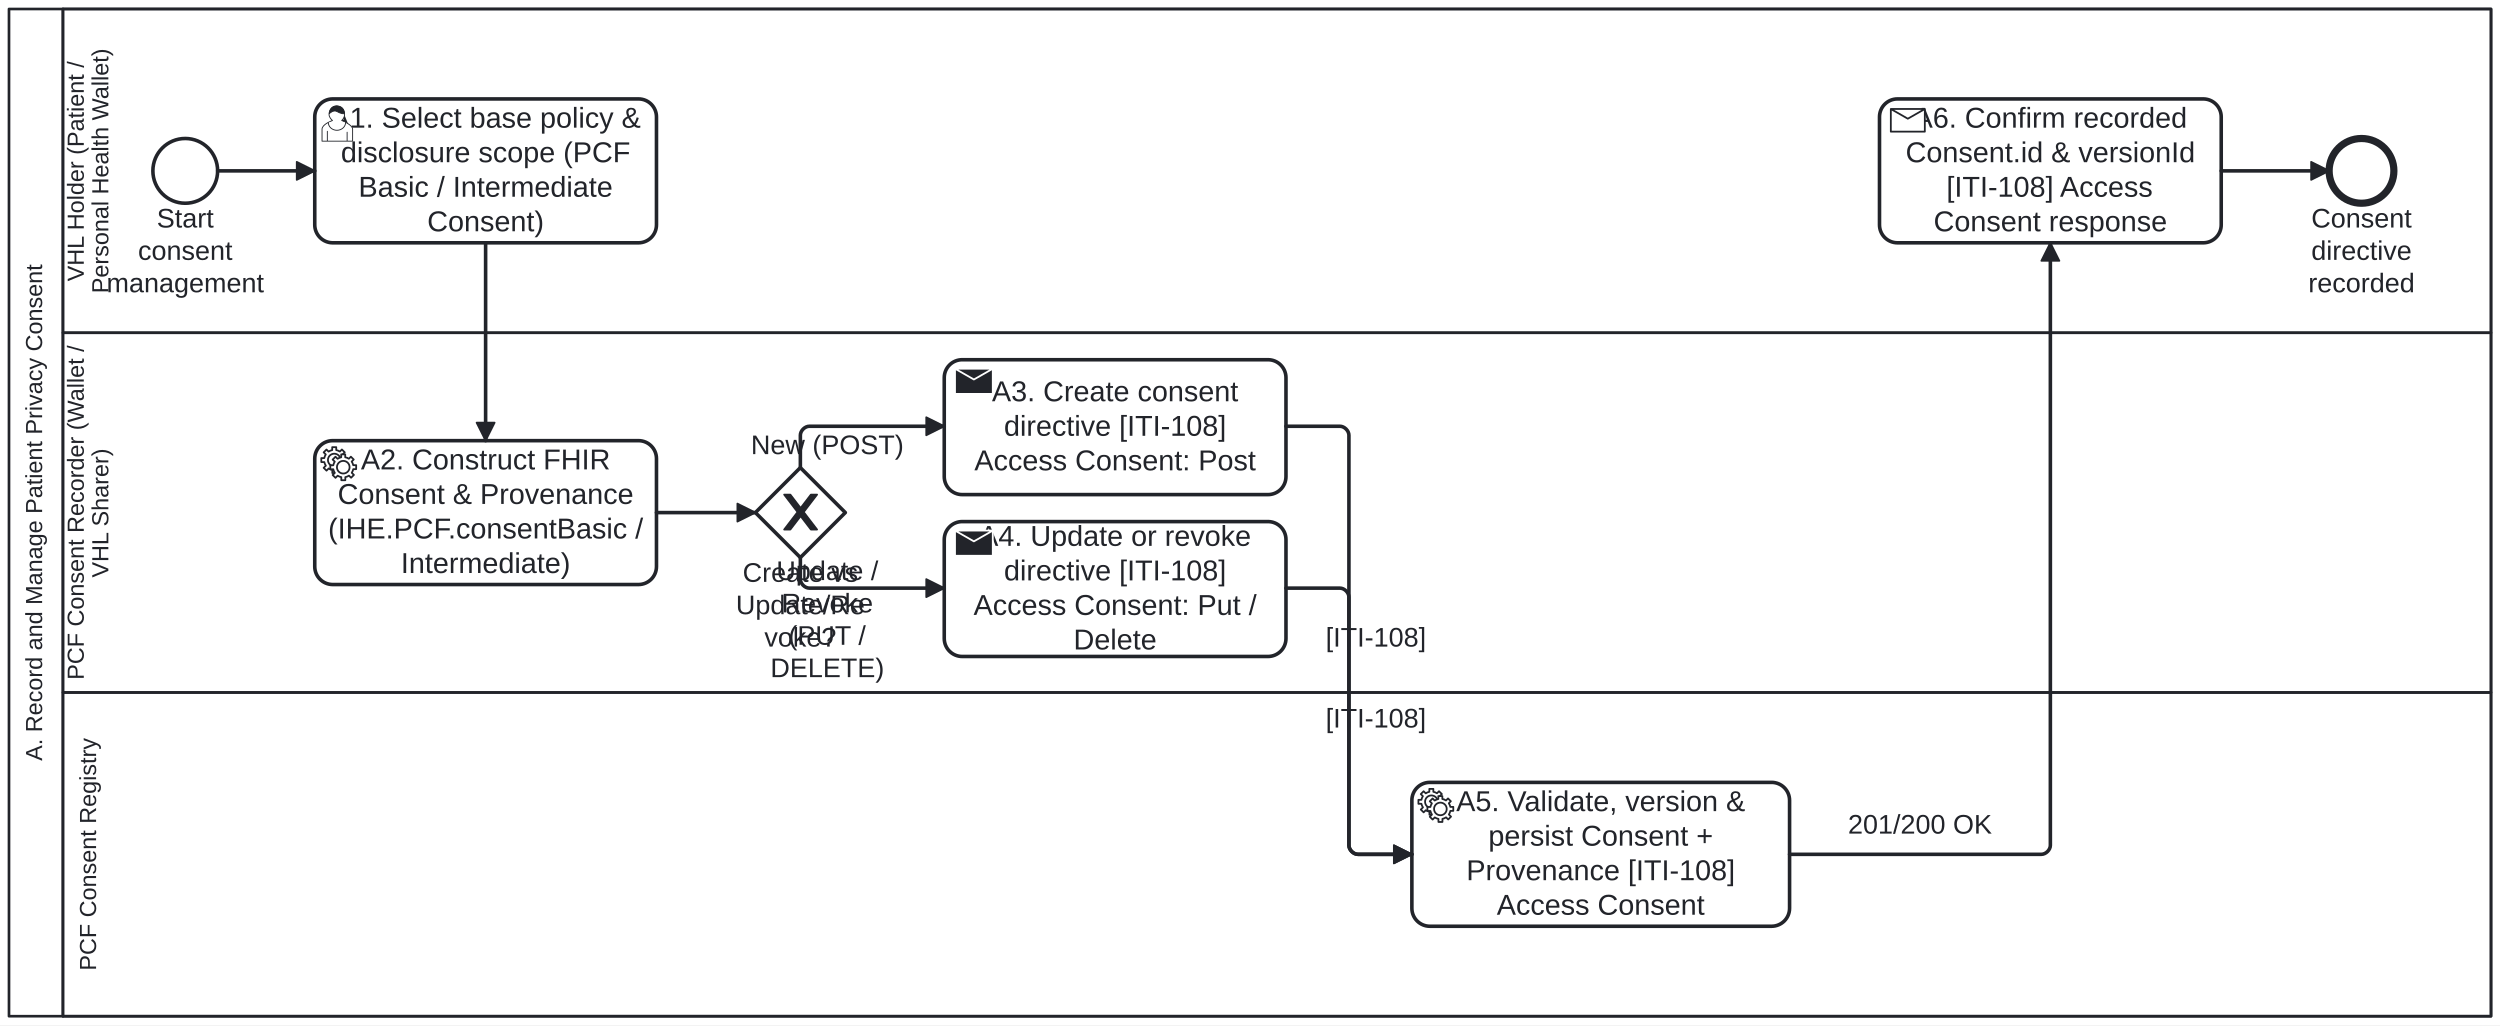
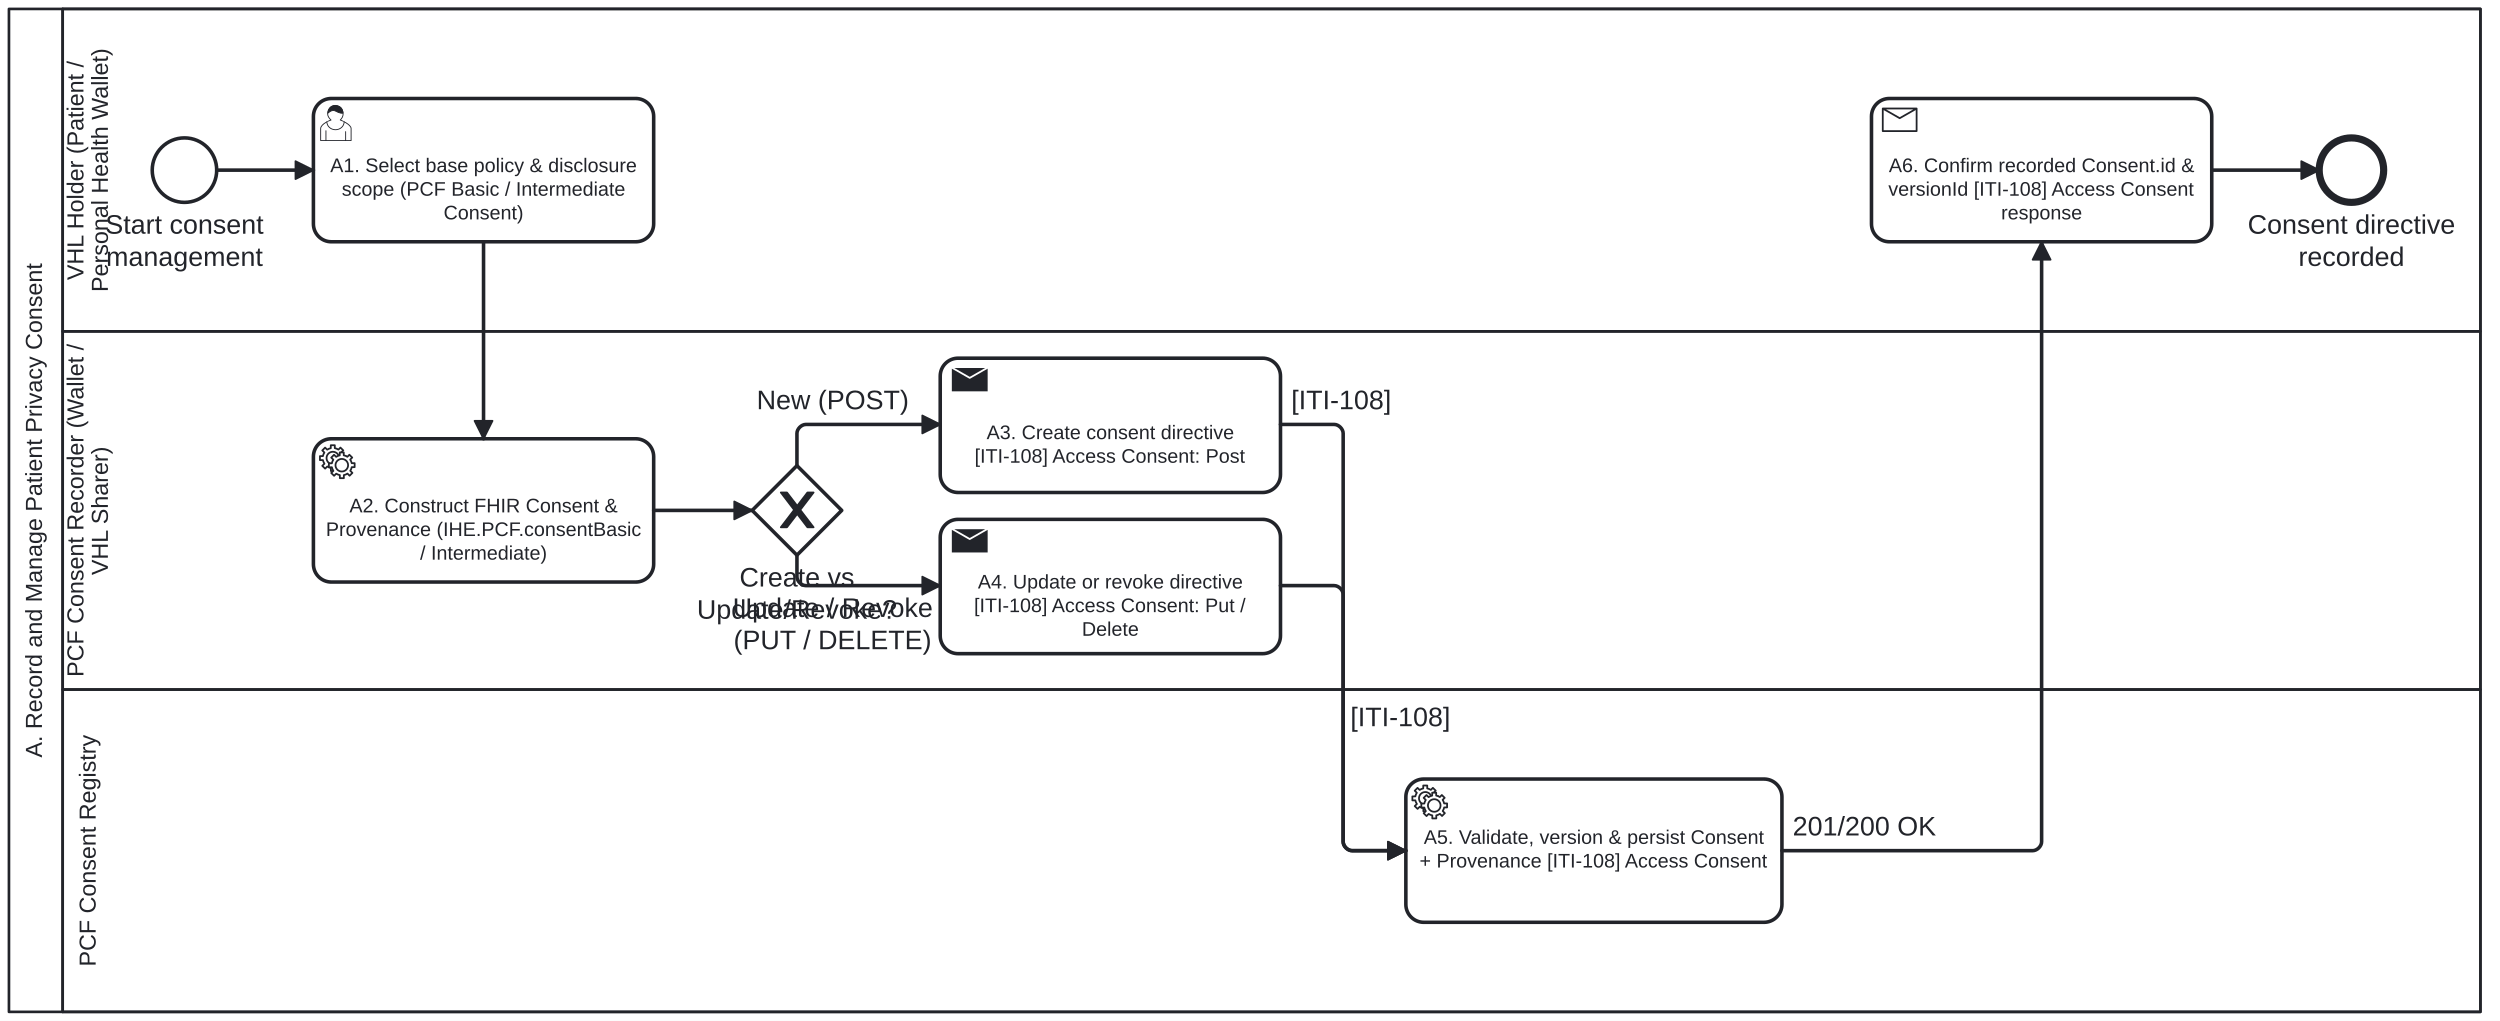
- <svg xmlns="http://www.w3.org/2000/svg" width="100%" style="max-width:100%;height:auto" viewBox="115 75 1390 570" version="1.1">
-   <rect x="115" y="75" width="1390" height="570" fill="#ffffff" />
+ <svg xmlns="http://www.w3.org/2000/svg" width="100%" style="max-width:100%;height:auto" viewBox="115 75 1395.953 570" version="1.1">
+   <rect x="115" y="75" width="1395.953" height="570" fill="#ffffff" />
  <g class="djs-group">
    <g class="djs-element djs-shape" data-element-id="PHW.A.Participant" style="display: block;" transform="matrix(1 0 0 1 120 80)">
      <g class="djs-visual">
        <rect x="0" y="0" width="1380" height="560" rx="0" ry="0" style="stroke-linecap: round; stroke-linejoin: round; stroke: rgb(34, 36, 42); stroke-width: 1.5px; fill: white; fill-opacity: 0.95;" />
        <path style="fill: none; stroke-linecap: round; stroke-linejoin: round; stroke: rgb(34, 36, 42); stroke-width: 1.5px;" d="M30,0L30,560" />
        <text lineHeight="1.05" class="djs-label" transform="matrix(-1.83697e-16 -1 1 -1.83697e-16 0 560)" style="font-family: Arial, sans-serif; font-size: 13px; font-weight: normal; fill: rgb(34, 36, 42);">
          <tspan x="141.98" y="18.413">A. Record and Manage Patient Privacy Consent</tspan>
        </text>
      </g>
      <rect class="djs-hit djs-hit-all" x="0" y="0" width="1380" height="560" style="fill: none; stroke-opacity: 0; stroke: white; stroke-width: 15px;" />
    </g>
    <g class="djs-children">
      <g class="djs-group">
        <g class="djs-element djs-shape" data-element-id="PHW.Lane.ConsentRegistry" style="display: block;" transform="matrix(1 0 0 1 150 460)">
          <g class="djs-visual">
            <rect x="0" y="0" width="1350" height="180" rx="0" ry="0" style="stroke-linecap: round; stroke-linejoin: round; stroke: rgb(34, 36, 42); stroke-width: 1.5px; fill: white; fill-opacity: 0.25;" />
            <text lineHeight="1.05" class="djs-label" transform="matrix(-1.83697e-16 -1 1 -1.83697e-16 0 180)" style="font-family: Arial, sans-serif; font-size: 13px; font-weight: normal; fill: rgb(34, 36, 42);">
              <tspan x="25.34" y="18.413">PCF Consent Registry</tspan>
            </text>
          </g>
          <rect class="djs-hit djs-hit-all" x="0" y="0" width="1350" height="180" style="fill: none; stroke-opacity: 0; stroke: white; stroke-width: 15px;" />
        </g>
      </g>
      <g class="djs-group">
        <g class="djs-element djs-shape" data-element-id="PHW.Lane.ConsentRecorder" style="display: block;" transform="matrix(1 0 0 1 150 260)">
          <g class="djs-visual">
            <rect x="0" y="0" width="1350" height="200" rx="0" ry="0" style="stroke-linecap: round; stroke-linejoin: round; stroke: rgb(34, 36, 42); stroke-width: 1.5px; fill: white; fill-opacity: 0.25;" />
            <text lineHeight="1.05" class="djs-label" transform="matrix(-1.83697e-16 -1 1 -1.83697e-16 0 200)" style="font-family: Arial, sans-serif; font-size: 13px; font-weight: normal; fill: rgb(34, 36, 42);">
-               <tspan x="7.045" y="11.588">PCF Consent Recorder (Wallet / </tspan>
+               <tspan x="7.045" y="11.588">PCF Consent Recorder (Wallet /</tspan>
              <tspan x="63.875" y="25.238">VHL Sharer)</tspan>
            </text>
          </g>
          <rect class="djs-hit djs-hit-all" x="0" y="0" width="1350" height="200" style="fill: none; stroke-opacity: 0; stroke: white; stroke-width: 15px;" />
        </g>
      </g>
      <g class="djs-group">
        <g class="djs-element djs-shape" data-element-id="PHW.Lane.Holder" style="display: block;" transform="matrix(1 0 0 1 150 80)">
          <g class="djs-visual">
            <rect x="0" y="0" width="1350" height="180" rx="0" ry="0" style="stroke-linecap: round; stroke-linejoin: round; stroke: rgb(34, 36, 42); stroke-width: 1.5px; fill: white; fill-opacity: 0.25;" />
            <text lineHeight="1.05" class="djs-label" transform="matrix(-1.83697e-16 -1 1 -1.83697e-16 0 180)" style="font-family: Arial, sans-serif; font-size: 13px; font-weight: normal; fill: rgb(34, 36, 42);">
-               <tspan x="28.583" y="11.588">VHL Holder (Patient / </tspan>
+               <tspan x="28.583" y="11.588">VHL Holder (Patient /</tspan>
              <tspan x="21.963" y="25.238">Personal Health Wallet)</tspan>
            </text>
          </g>
          <rect class="djs-hit djs-hit-all" x="0" y="0" width="1350" height="180" style="fill: none; stroke-opacity: 0; stroke: white; stroke-width: 15px;" />
        </g>
      </g>
      <g class="djs-group">
        <g class="djs-element djs-shape" data-element-id="PHW.A.Start" style="display: block;" transform="matrix(1 0 0 1 200 152)">
          <g class="djs-visual">
            <circle cx="18" cy="18" r="18" style="stroke-linecap: round; stroke-linejoin: round; stroke: rgb(34, 36, 42); stroke-width: 2px; fill: white; fill-opacity: 0.95;" />
          </g>
          <rect class="djs-hit djs-hit-all" x="0" y="0" width="36" height="36" style="fill: none; stroke-opacity: 0; stroke: white; stroke-width: 15px;" />
        </g>
      </g>
      <g class="djs-group">
-         <g class="djs-element djs-shape" data-element-id="PHW.A.Start_label" style="display: block;" transform="matrix(1 0 0 1 174 188)">
-           <g class="djs-visual">
-             <text lineHeight="1.2" class="djs-label" style="font-family: Arial, sans-serif; font-size: 15px; font-weight: normal; fill: rgb(34, 36, 42);">
-               <tspan x="28.161" y="13.5">Start </tspan>
-               <tspan x="17.732" y="31.5">consent </tspan>
-               <tspan x="0.223" y="49.5">management</tspan>
-             </text>
-           </g>
-           <rect class="djs-hit djs-hit-all" x="0" y="0" width="88" height="54" style="fill: none; stroke-opacity: 0; stroke: white; stroke-width: 15px;" />
+         <g class="djs-element djs-shape" data-element-id="PHW.A.Start_label" style="display: block;" transform="matrix(1 0 0 1 153.8047 192)">
+           <g class="djs-visual">
+             <text lineHeight="1.2" class="djs-label" style="font-family: Arial, sans-serif; font-size: 15px; font-weight: normal; fill: rgb(34, 36, 42);">
+               <tspan x="20.005" y="13.5">Start consent</tspan>
+               <tspan x="20.418" y="31.5">management</tspan>
+             </text>
+           </g>
+           <rect class="djs-hit djs-hit-all" x="0" y="0" width="128.391" height="36" style="fill: none; stroke-opacity: 0; stroke: white; stroke-width: 15px;" />
        </g>
      </g>
      <g class="djs-group">
        <g class="djs-element djs-shape" data-element-id="PHW.A.1" style="display: block;" transform="matrix(1 0 0 1 290 130)">
          <g class="djs-visual">
            <rect x="0" y="0" width="190" height="80" rx="10" ry="10" style="stroke-linecap: round; stroke-linejoin: round; stroke: rgb(34, 36, 42); stroke-width: 2px; fill: white; fill-opacity: 0.95;" />
-             <text lineHeight="1.2" class="djs-label" style="font-family: Arial, sans-serif; font-size: 16px; font-weight: normal; fill: rgb(34, 36, 42);">
-               <tspan x="8.73" y="16">A1. Select base policy &amp;</tspan>
-               <tspan x="14.527" y="35.2">disclosure scope (PCF </tspan>
-               <tspan x="24.301" y="54.4">Basic / Intermediate </tspan>
-               <tspan x="62.539" y="73.6">Consent)</tspan>
+             <text lineHeight="1.2" class="djs-label" transform="translate(0 31.2)" style="font-family: Arial, sans-serif; font-size: 11px; font-weight: normal; fill: rgb(34, 36, 42);">
+               <tspan x="9.401" y="9.9">A1. Select base policy &amp; disclosure</tspan>
+               <tspan x="15.83" y="23.1">scope (PCF Basic / Intermediate</tspan>
+               <tspan x="72.683" y="36.3">Consent)</tspan>
            </text>
            <path d="m 15,12 c 0.909,-0.845 1.594,-2.049 1.594,-3.385 0,-2.554 -1.805,-4.622 -4.357,-4.622 -2.552,0 -4.288,2.068 -4.288,4.622 0,1.348 0.974,2.562 1.896,3.405 -0.529,0.187 -5.669,2.097 -5.794,4.756 v 6.718 h 17 v -6.718 c 0,-2.298 -5.528,-4.595 -6.051,-4.776 zm -8,6 l 0,5.5 m 11,0 l 0,-5" style="fill: white; stroke-linecap: round; stroke-linejoin: round; stroke: rgb(34, 36, 42); stroke-width: 0.5px;" />
            <path d="m 15,12 m 2.162,1.009 c 0,2.447 -2.158,4.431 -4.821,4.431 -2.665,0 -4.822,-1.981 -4.822,-4.431 " style="fill: white; stroke-linecap: round; stroke-linejoin: round; stroke: rgb(34, 36, 42); stroke-width: 0.5px;" />
            <path d="m 15,12 m -6.9,-3.80 c 0,0 2.251,-2.358 4.274,-1.177 2.024,1.181 4.221,1.537 4.124,0.965 -0.098,-0.57 -0.117,-3.791 -4.191,-4.136 -3.575,0.001 -4.208,3.367 -4.207,4.348 z" style="fill: rgb(34, 36, 42); stroke-linecap: round; stroke-linejoin: round; stroke: rgb(34, 36, 42); stroke-width: 0.5px;" />
          </g>
          <rect class="djs-hit djs-hit-all" x="0" y="0" width="190" height="80" style="fill: none; stroke-opacity: 0; stroke: white; stroke-width: 15px;" />
        </g>
      </g>
      <g class="djs-group">
        <g class="djs-element djs-shape" data-element-id="PHW.A.2" style="display: block;" transform="matrix(1 0 0 1 290 320)">
          <g class="djs-visual">
            <rect x="0" y="0" width="190" height="80" rx="10" ry="10" style="stroke-linecap: round; stroke-linejoin: round; stroke: rgb(34, 36, 42); stroke-width: 2px; fill: white; fill-opacity: 0.95;" />
-             <text lineHeight="1.2" class="djs-label" style="font-family: Arial, sans-serif; font-size: 16px; font-weight: normal; fill: rgb(34, 36, 42);">
-               <tspan x="25.648" y="16">A2. Construct FHIR </tspan>
-               <tspan x="12.727" y="35.2">Consent &amp; Provenance </tspan>
-               <tspan x="7.414" y="54.4">(IHE.PCF.consentBasic /</tspan>
-               <tspan x="47.867" y="73.6">Intermediate)</tspan>
+             <text lineHeight="1.2" class="djs-label" transform="translate(0 31.2)" style="font-family: Arial, sans-serif; font-size: 11px; font-weight: normal; fill: rgb(34, 36, 42);">
+               <tspan x="20.111" y="9.9">A2. Construct FHIR Consent &amp;</tspan>
+               <tspan x="6.96" y="23.1">Provenance (IHE.PCF.consentBasic</tspan>
+               <tspan x="59.54" y="36.3">/ Intermediate)</tspan>
            </text>
            <circle cx="5" cy="5" r="5" transform="translate(6, 6)" style="stroke-linecap: round; stroke-linejoin: round; stroke: none; stroke-width: 2px; fill: white;" />
            <path d="m 12,18 v -1.713 c 0.352,-0.07 0.704,-0.178 1.048,-0.321 0.344,-0.145 0.666,-0.321 0.966,-0.521 l 1.194,1.18 1.567,-1.577 -1.195,-1.18 c 0.403,-0.614 0.683,-1.299 0.825,-2.018 l 1.622,-0.01 v -2.22 l -1.637,0.01 c -0.073,-0.352 -0.178,-0.7 -0.324,-1.044 -0.145,-0.344 -0.321,-0.664 -0.523,-0.962 l 1.131,-1.136 -1.583,-1.563 -1.13,1.136 c -0.614,-0.401 -1.303,-0.681 -2.023,-0.822 l 0.009,-1.619 h -2.241 l 0.004,1.631 c -0.354,0.074 -0.705,0.18 -1.05,0.324 -0.344,0.144 -0.665,0.321 -0.964,0.52 l -1.17,-1.158 -1.567,1.579 1.168,1.157 c -0.403,0.613 -0.683,1.298 -0.825,2.017 l -1.659,0.003 v 2.222 l 1.672,-0.006 c 0.073,0.351 0.18,0.702 0.324,1.045 0.145,0.344 0.321,0.664 0.523,0.961 l -1.199,1.197 1.584,1.56 1.196,-1.193 c 0.614,0.403 1.303,0.682 2.023,0.823 l 7.19e-4,1.699 h 2.227 z m 0.221,-3.996 c -1.789,0.75 -3.858,-0.093 -4.61,-1.874 -0.752,-1.783 0.091,-3.846 1.88,-4.596 1.788,-0.749 3.857,0.093 4.609,1.874 0.752,1.782 -0.091,3.846 -1.88,4.596 z" style="fill: white; stroke-linecap: round; stroke-linejoin: round; stroke: rgb(34, 36, 42); stroke-width: 1px;" />
            <circle cx="5" cy="5" r="5" transform="translate(11, 10)" style="stroke-linecap: round; stroke-linejoin: round; stroke: none; stroke-width: 2px; fill: white;" />
            <path d="m 17,22 v -1.713 c 0.352,-0.07 0.704,-0.178 1.048,-0.321 0.344,-0.145 0.666,-0.321 0.966,-0.521 l 1.194,1.18 1.567,-1.577 -1.195,-1.18 c 0.403,-0.614 0.683,-1.299 0.825,-2.018 l 1.622,-0.01 v -2.22 l -1.637,0.01 c -0.073,-0.352 -0.178,-0.7 -0.324,-1.044 -0.145,-0.344 -0.321,-0.664 -0.523,-0.962 l 1.131,-1.136 -1.583,-1.563 -1.13,1.136 c -0.614,-0.401 -1.303,-0.681 -2.023,-0.822 l 0.009,-1.619 h -2.241 l 0.004,1.631 c -0.354,0.074 -0.705,0.18 -1.05,0.324 -0.344,0.144 -0.665,0.321 -0.964,0.52 l -1.17,-1.158 -1.567,1.579 1.168,1.157 c -0.403,0.613 -0.683,1.298 -0.825,2.017 l -1.659,0.003 v 2.222 l 1.672,-0.006 c 0.073,0.351 0.18,0.702 0.324,1.045 0.145,0.344 0.321,0.664 0.523,0.961 l -1.199,1.197 1.584,1.56 1.196,-1.193 c 0.614,0.403 1.303,0.682 2.023,0.823 l 7.19e-4,1.699 h 2.227 z m 0.221,-3.996 c -1.789,0.75 -3.858,-0.093 -4.61,-1.874 -0.752,-1.783 0.091,-3.846 1.88,-4.596 1.788,-0.749 3.857,0.093 4.609,1.874 0.752,1.782 -0.091,3.846 -1.88,4.596 z" style="fill: white; stroke-linecap: round; stroke-linejoin: round; stroke: rgb(34, 36, 42); stroke-width: 1px;" />
          </g>
          <rect class="djs-hit djs-hit-all" x="0" y="0" width="190" height="80" style="fill: none; stroke-opacity: 0; stroke: white; stroke-width: 15px;" />
        </g>
      </g>
      <g class="djs-group">
        <g class="djs-element djs-shape" data-element-id="PHW.A.Gateway1" style="display: block;" transform="matrix(1 0 0 1 535 335)">
          <g class="djs-visual">
            <polygon points="25,0 50,25 25,50 0,25" style="stroke-linecap: round; stroke-linejoin: round; stroke: rgb(34, 36, 42); stroke-width: 2px; fill: white; fill-opacity: 0.95;" />
            <path d="m 16,15 7.429,9.714 -7.429,9.714 3.429,0 5.714,-7.464 5.714,7.464 3.429,0 -7.429,-9.714 7.429,-9.714 -3.429,0 -5.714,7.464 -5.714,-7.464 -3.429,0 z" style="fill: rgb(34, 36, 42); stroke-linecap: round; stroke-linejoin: round; stroke: rgb(34, 36, 42); stroke-width: 1px;" />
          </g>
          <rect class="djs-hit djs-hit-all" x="0" y="0" width="50" height="50" style="fill: none; stroke-opacity: 0; stroke: white; stroke-width: 15px;" />
        </g>
      </g>
      <g class="djs-group">
-         <g class="djs-element djs-shape" data-element-id="PHW.A.Gateway1_label" style="display: block;" transform="matrix(1 0 0 1 520 385)">
-           <g class="djs-visual">
-             <text lineHeight="1.2" class="djs-label" style="font-family: Arial, sans-serif; font-size: 15px; font-weight: normal; fill: rgb(34, 36, 42);">
-               <tspan x="7.905" y="13.5">Create vs </tspan>
-               <tspan x="4.144" y="31.5">Update/Re</tspan>
-               <tspan x="19.987" y="49.5">voke?</tspan>
-             </text>
-           </g>
-           <rect class="djs-hit djs-hit-all" x="0" y="0" width="80" height="54" style="fill: none; stroke-opacity: 0; stroke: white; stroke-width: 15px;" />
+         <g class="djs-element djs-shape" data-element-id="PHW.A.Gateway1_label" style="display: block;" transform="matrix(1 0 0 1 484.125 389)">
+           <g class="djs-visual">
+             <text lineHeight="1.2" class="djs-label" style="font-family: Arial, sans-serif; font-size: 15px; font-weight: normal; fill: rgb(34, 36, 42);">
+               <tspan x="43.78" y="13.5">Create vs</tspan>
+               <tspan x="20.006" y="31.5">Update/Revoke?</tspan>
+             </text>
+           </g>
+           <rect class="djs-hit djs-hit-all" x="0" y="0" width="151.75" height="36" style="fill: none; stroke-opacity: 0; stroke: white; stroke-width: 15px;" />
        </g>
      </g>
      <g class="djs-group">
        <g class="djs-element djs-shape" data-element-id="PHW.A.3" style="display: block;" transform="matrix(1 0 0 1 640 275)">
          <g class="djs-visual">
            <rect x="0" y="0" width="190" height="75" rx="10" ry="10" style="stroke-linecap: round; stroke-linejoin: round; stroke: rgb(34, 36, 42); stroke-width: 2px; fill: white; fill-opacity: 0.95;" />
-             <text lineHeight="1.2" class="djs-label" style="font-family: Arial, sans-serif; font-size: 16px; font-weight: normal; fill: rgb(34, 36, 42);">
-               <tspan x="26.516" y="23.1">A3. Create consent </tspan>
-               <tspan x="33.199" y="42.3">directive [ITI-108] </tspan>
-               <tspan x="16.742" y="61.5">Access Consent: Post</tspan>
+             <text lineHeight="1.2" class="djs-label" transform="translate(0 35.3)" style="font-family: Arial, sans-serif; font-size: 11px; font-weight: normal; fill: rgb(34, 36, 42);">
+               <tspan x="25.909" y="9.9">A3. Create consent directive</tspan>
+               <tspan x="19.19" y="23.1">[ITI-108] Access Consent: Post</tspan>
            </text>
            <path d="m 5.985,4.998 l 0,14 l 21,0 l 0,-14 z l 10.5,6 l 10.5,-6" style="fill: rgb(34, 36, 42); stroke-linecap: round; stroke-linejoin: round; stroke: white; stroke-width: 1px;" />
          </g>
          <rect class="djs-hit djs-hit-all" x="0" y="0" width="190" height="75" style="fill: none; stroke-opacity: 0; stroke: white; stroke-width: 15px;" />
        </g>
      </g>
      <g class="djs-group">
        <g class="djs-element djs-shape" data-element-id="PHW.A.4" style="display: block;" transform="matrix(1 0 0 1 640 365)">
          <g class="djs-visual">
            <rect x="0" y="0" width="190" height="75" rx="10" ry="10" style="stroke-linecap: round; stroke-linejoin: round; stroke: rgb(34, 36, 42); stroke-width: 2px; fill: white; fill-opacity: 0.95;" />
-             <text lineHeight="1.2" class="djs-label" style="font-family: Arial, sans-serif; font-size: 16px; font-weight: normal; fill: rgb(34, 36, 42);">
-               <tspan x="19.402" y="13.5">A4. Update or revoke </tspan>
-               <tspan x="33.199" y="32.7">directive [ITI-108] </tspan>
-               <tspan x="16.297" y="51.9">Access Consent: Put / </tspan>
-               <tspan x="71.875" y="71.1">Delete</tspan>
+             <text lineHeight="1.2" class="djs-label" transform="translate(0 28.7)" style="font-family: Arial, sans-serif; font-size: 11px; font-weight: normal; fill: rgb(34, 36, 42);">
+               <tspan x="21.019" y="9.9">A4. Update or revoke directive</tspan>
+               <tspan x="18.884" y="23.1">[ITI-108] Access Consent: Put /</tspan>
+               <tspan x="79.102" y="36.3">Delete</tspan>
            </text>
            <path d="m 5.985,4.998 l 0,14 l 21,0 l 0,-14 z l 10.5,6 l 10.5,-6" style="fill: rgb(34, 36, 42); stroke-linecap: round; stroke-linejoin: round; stroke: white; stroke-width: 1px;" />
          </g>
          <rect class="djs-hit djs-hit-all" x="0" y="0" width="190" height="75" style="fill: none; stroke-opacity: 0; stroke: white; stroke-width: 15px;" />
        </g>
      </g>
      <g class="djs-group">
        <g class="djs-element djs-shape" data-element-id="PHW.A.5" style="display: block;" transform="matrix(1 0 0 1 900 510)">
          <g class="djs-visual">
            <rect x="0" y="0" width="210" height="80" rx="10" ry="10" style="stroke-linecap: round; stroke-linejoin: round; stroke: rgb(34, 36, 42); stroke-width: 2px; fill: white; fill-opacity: 0.95;" />
-             <text lineHeight="1.2" class="djs-label" style="font-family: Arial, sans-serif; font-size: 16px; font-weight: normal; fill: rgb(34, 36, 42);">
-               <tspan x="24.66" y="16">A5. Validate, version &amp; </tspan>
-               <tspan x="42.523" y="35.2">persist Consent + </tspan>
-               <tspan x="30.293" y="54.4">Provenance [ITI-108] </tspan>
-               <tspan x="47.195" y="73.6">Access Consent</tspan>
+             <text lineHeight="1.2" class="djs-label" transform="translate(0 26.3)" style="font-family: Arial, sans-serif; font-size: 11px; font-weight: normal; fill: rgb(34, 36, 42);">
+               <tspan x="10.026" y="9.9">A5. Validate, version &amp; persist Consent</tspan>
+               <tspan x="7.63" y="23.1">+ Provenance [ITI-108] Access Consent</tspan>
            </text>
            <circle cx="5" cy="5" r="5" transform="translate(6, 6)" style="stroke-linecap: round; stroke-linejoin: round; stroke: none; stroke-width: 2px; fill: white;" />
            <path d="m 12,18 v -1.713 c 0.352,-0.07 0.704,-0.178 1.048,-0.321 0.344,-0.145 0.666,-0.321 0.966,-0.521 l 1.194,1.18 1.567,-1.577 -1.195,-1.18 c 0.403,-0.614 0.683,-1.299 0.825,-2.018 l 1.622,-0.01 v -2.22 l -1.637,0.01 c -0.073,-0.352 -0.178,-0.7 -0.324,-1.044 -0.145,-0.344 -0.321,-0.664 -0.523,-0.962 l 1.131,-1.136 -1.583,-1.563 -1.13,1.136 c -0.614,-0.401 -1.303,-0.681 -2.023,-0.822 l 0.009,-1.619 h -2.241 l 0.004,1.631 c -0.354,0.074 -0.705,0.18 -1.05,0.324 -0.344,0.144 -0.665,0.321 -0.964,0.52 l -1.17,-1.158 -1.567,1.579 1.168,1.157 c -0.403,0.613 -0.683,1.298 -0.825,2.017 l -1.659,0.003 v 2.222 l 1.672,-0.006 c 0.073,0.351 0.18,0.702 0.324,1.045 0.145,0.344 0.321,0.664 0.523,0.961 l -1.199,1.197 1.584,1.56 1.196,-1.193 c 0.614,0.403 1.303,0.682 2.023,0.823 l 7.19e-4,1.699 h 2.227 z m 0.221,-3.996 c -1.789,0.75 -3.858,-0.093 -4.61,-1.874 -0.752,-1.783 0.091,-3.846 1.88,-4.596 1.788,-0.749 3.857,0.093 4.609,1.874 0.752,1.782 -0.091,3.846 -1.88,4.596 z" style="fill: white; stroke-linecap: round; stroke-linejoin: round; stroke: rgb(34, 36, 42); stroke-width: 1px;" />
            <circle cx="5" cy="5" r="5" transform="translate(11, 10)" style="stroke-linecap: round; stroke-linejoin: round; stroke: none; stroke-width: 2px; fill: white;" />
            <path d="m 17,22 v -1.713 c 0.352,-0.07 0.704,-0.178 1.048,-0.321 0.344,-0.145 0.666,-0.321 0.966,-0.521 l 1.194,1.18 1.567,-1.577 -1.195,-1.18 c 0.403,-0.614 0.683,-1.299 0.825,-2.018 l 1.622,-0.01 v -2.22 l -1.637,0.01 c -0.073,-0.352 -0.178,-0.7 -0.324,-1.044 -0.145,-0.344 -0.321,-0.664 -0.523,-0.962 l 1.131,-1.136 -1.583,-1.563 -1.13,1.136 c -0.614,-0.401 -1.303,-0.681 -2.023,-0.822 l 0.009,-1.619 h -2.241 l 0.004,1.631 c -0.354,0.074 -0.705,0.18 -1.05,0.324 -0.344,0.144 -0.665,0.321 -0.964,0.52 l -1.17,-1.158 -1.567,1.579 1.168,1.157 c -0.403,0.613 -0.683,1.298 -0.825,2.017 l -1.659,0.003 v 2.222 l 1.672,-0.006 c 0.073,0.351 0.18,0.702 0.324,1.045 0.145,0.344 0.321,0.664 0.523,0.961 l -1.199,1.197 1.584,1.56 1.196,-1.193 c 0.614,0.403 1.303,0.682 2.023,0.823 l 7.19e-4,1.699 h 2.227 z m 0.221,-3.996 c -1.789,0.75 -3.858,-0.093 -4.61,-1.874 -0.752,-1.783 0.091,-3.846 1.88,-4.596 1.788,-0.749 3.857,0.093 4.609,1.874 0.752,1.782 -0.091,3.846 -1.88,4.596 z" style="fill: white; stroke-linecap: round; stroke-linejoin: round; stroke: rgb(34, 36, 42); stroke-width: 1px;" />
          </g>
          <rect class="djs-hit djs-hit-all" x="0" y="0" width="210" height="80" style="fill: none; stroke-opacity: 0; stroke: white; stroke-width: 15px;" />
        </g>
      </g>
      <g class="djs-group">
        <g class="djs-element djs-shape" data-element-id="PHW.A.6" style="display: block;" transform="matrix(1 0 0 1 1160 130)">
          <g class="djs-visual">
            <rect x="0" y="0" width="190" height="80" rx="10" ry="10" style="stroke-linecap: round; stroke-linejoin: round; stroke: rgb(34, 36, 42); stroke-width: 2px; fill: white; fill-opacity: 0.95;" />
-             <text lineHeight="1.2" class="djs-label" style="font-family: Arial, sans-serif; font-size: 16px; font-weight: normal; fill: rgb(34, 36, 42);">
-               <tspan x="18.969" y="16">A6. Confirm recorded </tspan>
-               <tspan x="14.512" y="35.2">Consent.id &amp; versionId </tspan>
-               <tspan x="37.203" y="54.4">[ITI-108] Access </tspan>
-               <tspan x="30.07" y="73.6">Consent response</tspan>
+             <text lineHeight="1.2" class="djs-label" transform="translate(0 31.2)" style="font-family: Arial, sans-serif; font-size: 11px; font-weight: normal; fill: rgb(34, 36, 42);">
+               <tspan x="9.71" y="9.9">A6. Confirm recorded Consent.id &amp;</tspan>
+               <tspan x="9.406" y="23.1">versionId [ITI-108] Access Consent</tspan>
+               <tspan x="72.374" y="36.3">response</tspan>
            </text>
            <path d="m 6.3,5.6 l 0,12.6 l 18.9,0 l 0,-12.6 z l 9.45,5.4 l 9.45,-5.4" style="fill: white; stroke-linecap: round; stroke-linejoin: round; stroke: rgb(34, 36, 42); stroke-width: 1px;" />
          </g>
          <rect class="djs-hit djs-hit-all" x="0" y="0" width="190" height="80" style="fill: none; stroke-opacity: 0; stroke: white; stroke-width: 15px;" />
        </g>
      </g>
      <g class="djs-group">
        <g class="djs-element djs-shape" data-element-id="PHW.A.End" style="display: block;" transform="matrix(1 0 0 1 1410 152)">
          <g class="djs-visual">
            <circle cx="18" cy="18" r="18" style="stroke-linecap: round; stroke-linejoin: round; stroke: rgb(34, 36, 42); stroke-width: 4px; fill: white; fill-opacity: 0.95;" />
          </g>
          <rect class="djs-hit djs-hit-all" x="0" y="0" width="36" height="36" style="fill: none; stroke-opacity: 0; stroke: white; stroke-width: 15px;" />
        </g>
      </g>
      <g class="djs-group">
-         <g class="djs-element djs-shape" data-element-id="PHW.A.End_label" style="display: block;" transform="matrix(1 0 0 1 1398 188)">
-           <g class="djs-visual">
-             <text lineHeight="1.2" class="djs-label" style="font-family: Arial, sans-serif; font-size: 15px; font-weight: normal; fill: rgb(34, 36, 42);">
-               <tspan x="2.065" y="13.5">Consent </tspan>
-               <tspan x="2.073" y="31.5">directive</tspan>
-               <tspan x="0.399" y="49.5">recorded</tspan>
-             </text>
-           </g>
-           <rect class="djs-hit djs-hit-all" x="0" y="0" width="60" height="54" style="fill: none; stroke-opacity: 0; stroke: white; stroke-width: 15px;" />
+         <g class="djs-element djs-shape" data-element-id="PHW.A.End_label" style="display: block;" transform="matrix(1 0 0 1 1350.047 192)">
+           <g class="djs-visual">
+             <text lineHeight="1.2" class="djs-label" style="font-family: Arial, sans-serif; font-size: 15px; font-weight: normal; fill: rgb(34, 36, 42);">
+               <tspan x="20.008" y="13.5">Consent directive</tspan>
+               <tspan x="48.352" y="31.5">recorded</tspan>
+             </text>
+           </g>
+           <rect class="djs-hit djs-hit-all" x="0" y="0" width="155.906" height="36" style="fill: none; stroke-opacity: 0; stroke: white; stroke-width: 15px;" />
        </g>
      </g>
      <g class="djs-group">
        <g class="djs-element djs-connection" data-element-id="PHW.A.Flow1" style="display: block;">
          <g class="djs-visual">
            <defs>
              <marker id="bpmn-marker-1" viewBox="0 0 20 20" refX="11" refY="10" markerWidth="10" markerHeight="10" orient="auto">
                <path d="M 1 5 L 11 10 L 1 15 Z" style="stroke-linecap: round; stroke-linejoin: round; stroke: rgb(34, 36, 42); stroke-width: 1px; fill: rgb(34, 36, 42);" />
              </marker>
            </defs>
            <path data-corner-radius="5" style="fill: none; stroke-linecap: round; stroke-linejoin: round; stroke: rgb(34, 36, 42); stroke-width: 2px; marker-end: url('#bpmn-marker-1');" d="M236,170L290,170" />
          </g>
          <path d="M236,170L290,170" class="djs-hit djs-hit-stroke" style="fill: none; stroke-opacity: 0; stroke: white; stroke-width: 15px;" />
        </g>
      </g>
      <g class="djs-group">
        <g class="djs-element djs-connection" data-element-id="PHW.A.Flow2" style="display: block;">
          <g class="djs-visual">
            <defs>
              <marker id="bpmn-marker-2" viewBox="0 0 20 20" refX="11" refY="10" markerWidth="10" markerHeight="10" orient="auto">
                <path d="M 1 5 L 11 10 L 1 15 Z" style="stroke-linecap: round; stroke-linejoin: round; stroke: rgb(34, 36, 42); stroke-width: 1px; fill: rgb(34, 36, 42);" />
              </marker>
            </defs>
            <path data-corner-radius="5" style="fill: none; stroke-linecap: round; stroke-linejoin: round; stroke: rgb(34, 36, 42); stroke-width: 2px; marker-end: url('#bpmn-marker-2');" d="M385,210L385,320" />
          </g>
          <path d="M385,210L385,320" class="djs-hit djs-hit-stroke" style="fill: none; stroke-opacity: 0; stroke: white; stroke-width: 15px;" />
        </g>
      </g>
      <g class="djs-group">
        <g class="djs-element djs-connection" data-element-id="PHW.A.Flow3" style="display: block;">
          <g class="djs-visual">
            <defs>
              <marker id="bpmn-marker-3" viewBox="0 0 20 20" refX="11" refY="10" markerWidth="10" markerHeight="10" orient="auto">
                <path d="M 1 5 L 11 10 L 1 15 Z" style="stroke-linecap: round; stroke-linejoin: round; stroke: rgb(34, 36, 42); stroke-width: 1px; fill: rgb(34, 36, 42);" />
              </marker>
            </defs>
            <path data-corner-radius="5" style="fill: none; stroke-linecap: round; stroke-linejoin: round; stroke: rgb(34, 36, 42); stroke-width: 2px; marker-end: url('#bpmn-marker-3');" d="M480,360L535,360" />
          </g>
          <path d="M480,360L535,360" class="djs-hit djs-hit-stroke" style="fill: none; stroke-opacity: 0; stroke: white; stroke-width: 15px;" />
        </g>
      </g>
      <g class="djs-group">
        <g class="djs-element djs-connection" data-element-id="PHW.A.Flow4" style="display: block;">
          <g class="djs-visual">
            <defs>
              <marker id="bpmn-marker-4" viewBox="0 0 20 20" refX="11" refY="10" markerWidth="10" markerHeight="10" orient="auto">
                <path d="M 1 5 L 11 10 L 1 15 Z" style="stroke-linecap: round; stroke-linejoin: round; stroke: rgb(34, 36, 42); stroke-width: 1px; fill: rgb(34, 36, 42);" />
              </marker>
            </defs>
            <path data-corner-radius="5" style="fill: none; stroke-linecap: round; stroke-linejoin: round; stroke: rgb(34, 36, 42); stroke-width: 2px; marker-end: url('#bpmn-marker-4');" d="M560,335L560,317C560,314.5,562.5,312,565,312L640,312" />
          </g>
          <path d="M560,335L560,312L640,312" class="djs-hit djs-hit-stroke" style="fill: none; stroke-opacity: 0; stroke: white; stroke-width: 15px;" />
        </g>
      </g>
      <g class="djs-group">
-         <g class="djs-element djs-shape" data-element-id="PHW.A.Flow4_label" style="display: block;" transform="matrix(1 0 0 1 532 314)">
-           <g class="djs-visual">
-             <text lineHeight="1.2" class="djs-label" style="font-family: Arial, sans-serif; font-size: 15px; font-weight: normal; fill: rgb(34, 36, 42);">
-               <tspan x="0.498" y="13.5">New (POST)</tspan>
-             </text>
-           </g>
-           <rect class="djs-hit djs-hit-all" x="0" y="0" width="86" height="18" style="fill: none; stroke-opacity: 0; stroke: white; stroke-width: 15px;" />
+         <g class="djs-element djs-shape" data-element-id="PHW.A.Flow4_label" style="display: block;" transform="matrix(1 0 0 1 517.4922 290)">
+           <g class="djs-visual">
+             <text lineHeight="1.2" class="djs-label" style="font-family: Arial, sans-serif; font-size: 15px; font-weight: normal; fill: rgb(34, 36, 42);">
+               <tspan x="20.005" y="13.5">New (POST)</tspan>
+             </text>
+           </g>
+           <rect class="djs-hit djs-hit-all" x="0" y="0" width="125.016" height="18" style="fill: none; stroke-opacity: 0; stroke: white; stroke-width: 15px;" />
        </g>
      </g>
      <g class="djs-group">
        <g class="djs-element djs-connection" data-element-id="PHW.A.Flow5" style="display: block;">
          <g class="djs-visual">
            <defs>
              <marker id="bpmn-marker-5" viewBox="0 0 20 20" refX="11" refY="10" markerWidth="10" markerHeight="10" orient="auto">
                <path d="M 1 5 L 11 10 L 1 15 Z" style="stroke-linecap: round; stroke-linejoin: round; stroke: rgb(34, 36, 42); stroke-width: 1px; fill: rgb(34, 36, 42);" />
              </marker>
            </defs>
            <path data-corner-radius="5" style="fill: none; stroke-linecap: round; stroke-linejoin: round; stroke: rgb(34, 36, 42); stroke-width: 2px; marker-end: url('#bpmn-marker-5');" d="M560,385L560,397C560,399.5,562.5,402,565,402L640,402" />
          </g>
          <path d="M560,385L560,402L640,402" class="djs-hit djs-hit-stroke" style="fill: none; stroke-opacity: 0; stroke: white; stroke-width: 15px;" />
        </g>
      </g>
      <g class="djs-group">
-         <g class="djs-element djs-shape" data-element-id="PHW.A.Flow5_label" style="display: block;" transform="matrix(1 0 0 1 543 384)">
-           <g class="djs-visual">
-             <text lineHeight="1.2" class="djs-label" style="font-family: Arial, sans-serif; font-size: 15px; font-weight: normal; fill: rgb(34, 36, 42);">
-               <tspan x="3.648" y="13.5">Update /</tspan>
-               <tspan x="6.57" y="31.5">Revoke </tspan>
-               <tspan x="10.335" y="49.5">(PUT / </tspan>
-               <tspan x="0.326" y="67.5">DELETE)</tspan>
-             </text>
-           </g>
-           <rect class="djs-hit djs-hit-all" x="0" y="0" width="64" height="72" style="fill: none; stroke-opacity: 0; stroke: white; stroke-width: 15px;" />
+         <g class="djs-element djs-shape" data-element-id="PHW.A.Flow5_label" style="display: block;" transform="matrix(1 0 0 1 504.1328 406)">
+           <g class="djs-visual">
+             <text lineHeight="1.2" class="djs-label" style="font-family: Arial, sans-serif; font-size: 15px; font-weight: normal; fill: rgb(34, 36, 42);">
+               <tspan x="20.002" y="13.5">Update / Revoke</tspan>
+               <tspan x="20.445" y="31.5">(PUT / DELETE)</tspan>
+             </text>
+           </g>
+           <rect class="djs-hit djs-hit-all" x="0" y="0" width="151.734" height="36" style="fill: none; stroke-opacity: 0; stroke: white; stroke-width: 15px;" />
        </g>
      </g>
      <g class="djs-group">
        <g class="djs-element djs-connection" data-element-id="PHW.A.Flow6" style="display: block;">
          <g class="djs-visual">
            <defs>
              <marker id="bpmn-marker-6" viewBox="0 0 20 20" refX="11" refY="10" markerWidth="10" markerHeight="10" orient="auto">
                <path d="M 1 5 L 11 10 L 1 15 Z" style="stroke-linecap: round; stroke-linejoin: round; stroke: rgb(34, 36, 42); stroke-width: 1px; fill: rgb(34, 36, 42);" />
              </marker>
            </defs>
            <path data-corner-radius="5" style="fill: none; stroke-linecap: round; stroke-linejoin: round; stroke: rgb(34, 36, 42); stroke-width: 2px; marker-end: url('#bpmn-marker-6');" d="M830,312L860,312C862.5,312,865,314.5,865,317L865,545C865,547.5,867.5,550,870,550L900,550" />
          </g>
          <path d="M830,312L865,312L865,550L900,550" class="djs-hit djs-hit-stroke" style="fill: none; stroke-opacity: 0; stroke: white; stroke-width: 15px;" />
        </g>
      </g>
      <g class="djs-group">
-         <g class="djs-element djs-shape" data-element-id="PHW.A.Flow6_label" style="display: block;" transform="matrix(1 0 0 1 852 421)">
-           <g class="djs-visual">
-             <text lineHeight="1.2" class="djs-label" style="font-family: Arial, sans-serif; font-size: 15px; font-weight: normal; fill: rgb(34, 36, 42);">
-               <tspan x="0.073" y="13.5">[ITI-108]</tspan>
-             </text>
-           </g>
-           <rect class="djs-hit djs-hit-all" x="0" y="0" width="56" height="18" style="fill: none; stroke-opacity: 0; stroke: white; stroke-width: 15px;" />
+         <g class="djs-element djs-shape" data-element-id="PHW.A.Flow6_label" style="display: block;" transform="matrix(1 0 0 1 816 290)">
+           <g class="djs-visual">
+             <text lineHeight="1.2" class="djs-label" style="font-family: Arial, sans-serif; font-size: 15px; font-weight: normal; fill: rgb(34, 36, 42);">
+               <tspan x="20.002" y="13.5">[ITI-108]</tspan>
+             </text>
+           </g>
+           <rect class="djs-hit djs-hit-all" x="0" y="0" width="95.859" height="18" style="fill: none; stroke-opacity: 0; stroke: white; stroke-width: 15px;" />
        </g>
      </g>
      <g class="djs-group">
        <g class="djs-element djs-connection" data-element-id="PHW.A.Flow7" style="display: block;">
          <g class="djs-visual">
            <defs>
              <marker id="bpmn-marker-7" viewBox="0 0 20 20" refX="11" refY="10" markerWidth="10" markerHeight="10" orient="auto">
                <path d="M 1 5 L 11 10 L 1 15 Z" style="stroke-linecap: round; stroke-linejoin: round; stroke: rgb(34, 36, 42); stroke-width: 1px; fill: rgb(34, 36, 42);" />
              </marker>
            </defs>
            <path data-corner-radius="5" style="fill: none; stroke-linecap: round; stroke-linejoin: round; stroke: rgb(34, 36, 42); stroke-width: 2px; marker-end: url('#bpmn-marker-7');" d="M830,402L860,402C862.5,402,865,404.5,865,407L865,545C865,547.5,867.5,550,870,550L900,550" />
          </g>
          <path d="M830,402L865,402L865,550L900,550" class="djs-hit djs-hit-stroke" style="fill: none; stroke-opacity: 0; stroke: white; stroke-width: 15px;" />
        </g>
      </g>
      <g class="djs-group">
-         <g class="djs-element djs-shape" data-element-id="PHW.A.Flow7_label" style="display: block;" transform="matrix(1 0 0 1 852 466)">
-           <g class="djs-visual">
-             <text lineHeight="1.2" class="djs-label" style="font-family: Arial, sans-serif; font-size: 15px; font-weight: normal; fill: rgb(34, 36, 42);">
-               <tspan x="0.073" y="13.5">[ITI-108]</tspan>
-             </text>
-           </g>
-           <rect class="djs-hit djs-hit-all" x="0" y="0" width="56" height="18" style="fill: none; stroke-opacity: 0; stroke: white; stroke-width: 15px;" />
+         <g class="djs-element djs-shape" data-element-id="PHW.A.Flow7_label" style="display: block;" transform="matrix(1 0 0 1 849 467)">
+           <g class="djs-visual">
+             <text lineHeight="1.2" class="djs-label" style="font-family: Arial, sans-serif; font-size: 15px; font-weight: normal; fill: rgb(34, 36, 42);">
+               <tspan x="20.002" y="13.5">[ITI-108]</tspan>
+             </text>
+           </g>
+           <rect class="djs-hit djs-hit-all" x="0" y="0" width="95.859" height="18" style="fill: none; stroke-opacity: 0; stroke: white; stroke-width: 15px;" />
        </g>
      </g>
      <g class="djs-group">
        <g class="djs-element djs-connection" data-element-id="PHW.A.Flow8" style="display: block;">
          <g class="djs-visual">
            <defs>
              <marker id="bpmn-marker-8" viewBox="0 0 20 20" refX="11" refY="10" markerWidth="10" markerHeight="10" orient="auto">
                <path d="M 1 5 L 11 10 L 1 15 Z" style="stroke-linecap: round; stroke-linejoin: round; stroke: rgb(34, 36, 42); stroke-width: 1px; fill: rgb(34, 36, 42);" />
              </marker>
            </defs>
            <path data-corner-radius="5" style="fill: none; stroke-linecap: round; stroke-linejoin: round; stroke: rgb(34, 36, 42); stroke-width: 2px; marker-end: url('#bpmn-marker-8');" d="M1110,550L1250,550C1252.5,550,1255,547.5,1255,545L1255,210" />
          </g>
          <path d="M1110,550L1255,550L1255,210" class="djs-hit djs-hit-stroke" style="fill: none; stroke-opacity: 0; stroke: white; stroke-width: 15px;" />
        </g>
      </g>
      <g class="djs-group">
-         <g class="djs-element djs-shape" data-element-id="PHW.A.Flow8_label" style="display: block;" transform="matrix(1 0 0 1 1142 525)">
-           <g class="djs-visual">
-             <text lineHeight="1.2" class="djs-label" style="font-family: Arial, sans-serif; font-size: 15px; font-weight: normal; fill: rgb(34, 36, 42);">
-               <tspan x="0.469" y="13.5">201/200 OK</tspan>
-             </text>
-           </g>
-           <rect class="djs-hit djs-hit-all" x="0" y="0" width="81" height="18" style="fill: none; stroke-opacity: 0; stroke: white; stroke-width: 15px;" />
+         <g class="djs-element djs-shape" data-element-id="PHW.A.Flow8_label" style="display: block;" transform="matrix(1 0 0 1 1096 528)">
+           <g class="djs-visual">
+             <text lineHeight="1.2" class="djs-label" style="font-family: Arial, sans-serif; font-size: 15px; font-weight: normal; fill: rgb(34, 36, 42);">
+               <tspan x="20.001" y="13.5">201/200 OK</tspan>
+             </text>
+           </g>
+           <rect class="djs-hit djs-hit-all" x="0" y="0" width="120.062" height="18" style="fill: none; stroke-opacity: 0; stroke: white; stroke-width: 15px;" />
        </g>
      </g>
      <g class="djs-group">
        <g class="djs-element djs-connection" data-element-id="PHW.A.Flow9" style="display: block;">
          <g class="djs-visual">
            <defs>
              <marker id="bpmn-marker-9" viewBox="0 0 20 20" refX="11" refY="10" markerWidth="10" markerHeight="10" orient="auto">
                <path d="M 1 5 L 11 10 L 1 15 Z" style="stroke-linecap: round; stroke-linejoin: round; stroke: rgb(34, 36, 42); stroke-width: 1px; fill: rgb(34, 36, 42);" />
              </marker>
            </defs>
            <path data-corner-radius="5" style="fill: none; stroke-linecap: round; stroke-linejoin: round; stroke: rgb(34, 36, 42); stroke-width: 2px; marker-end: url('#bpmn-marker-9');" d="M1350,170L1410,170" />
          </g>
          <path d="M1350,170L1410,170" class="djs-hit djs-hit-stroke" style="fill: none; stroke-opacity: 0; stroke: white; stroke-width: 15px;" />
        </g>
      </g>
    </g>
  </g>
</svg>
